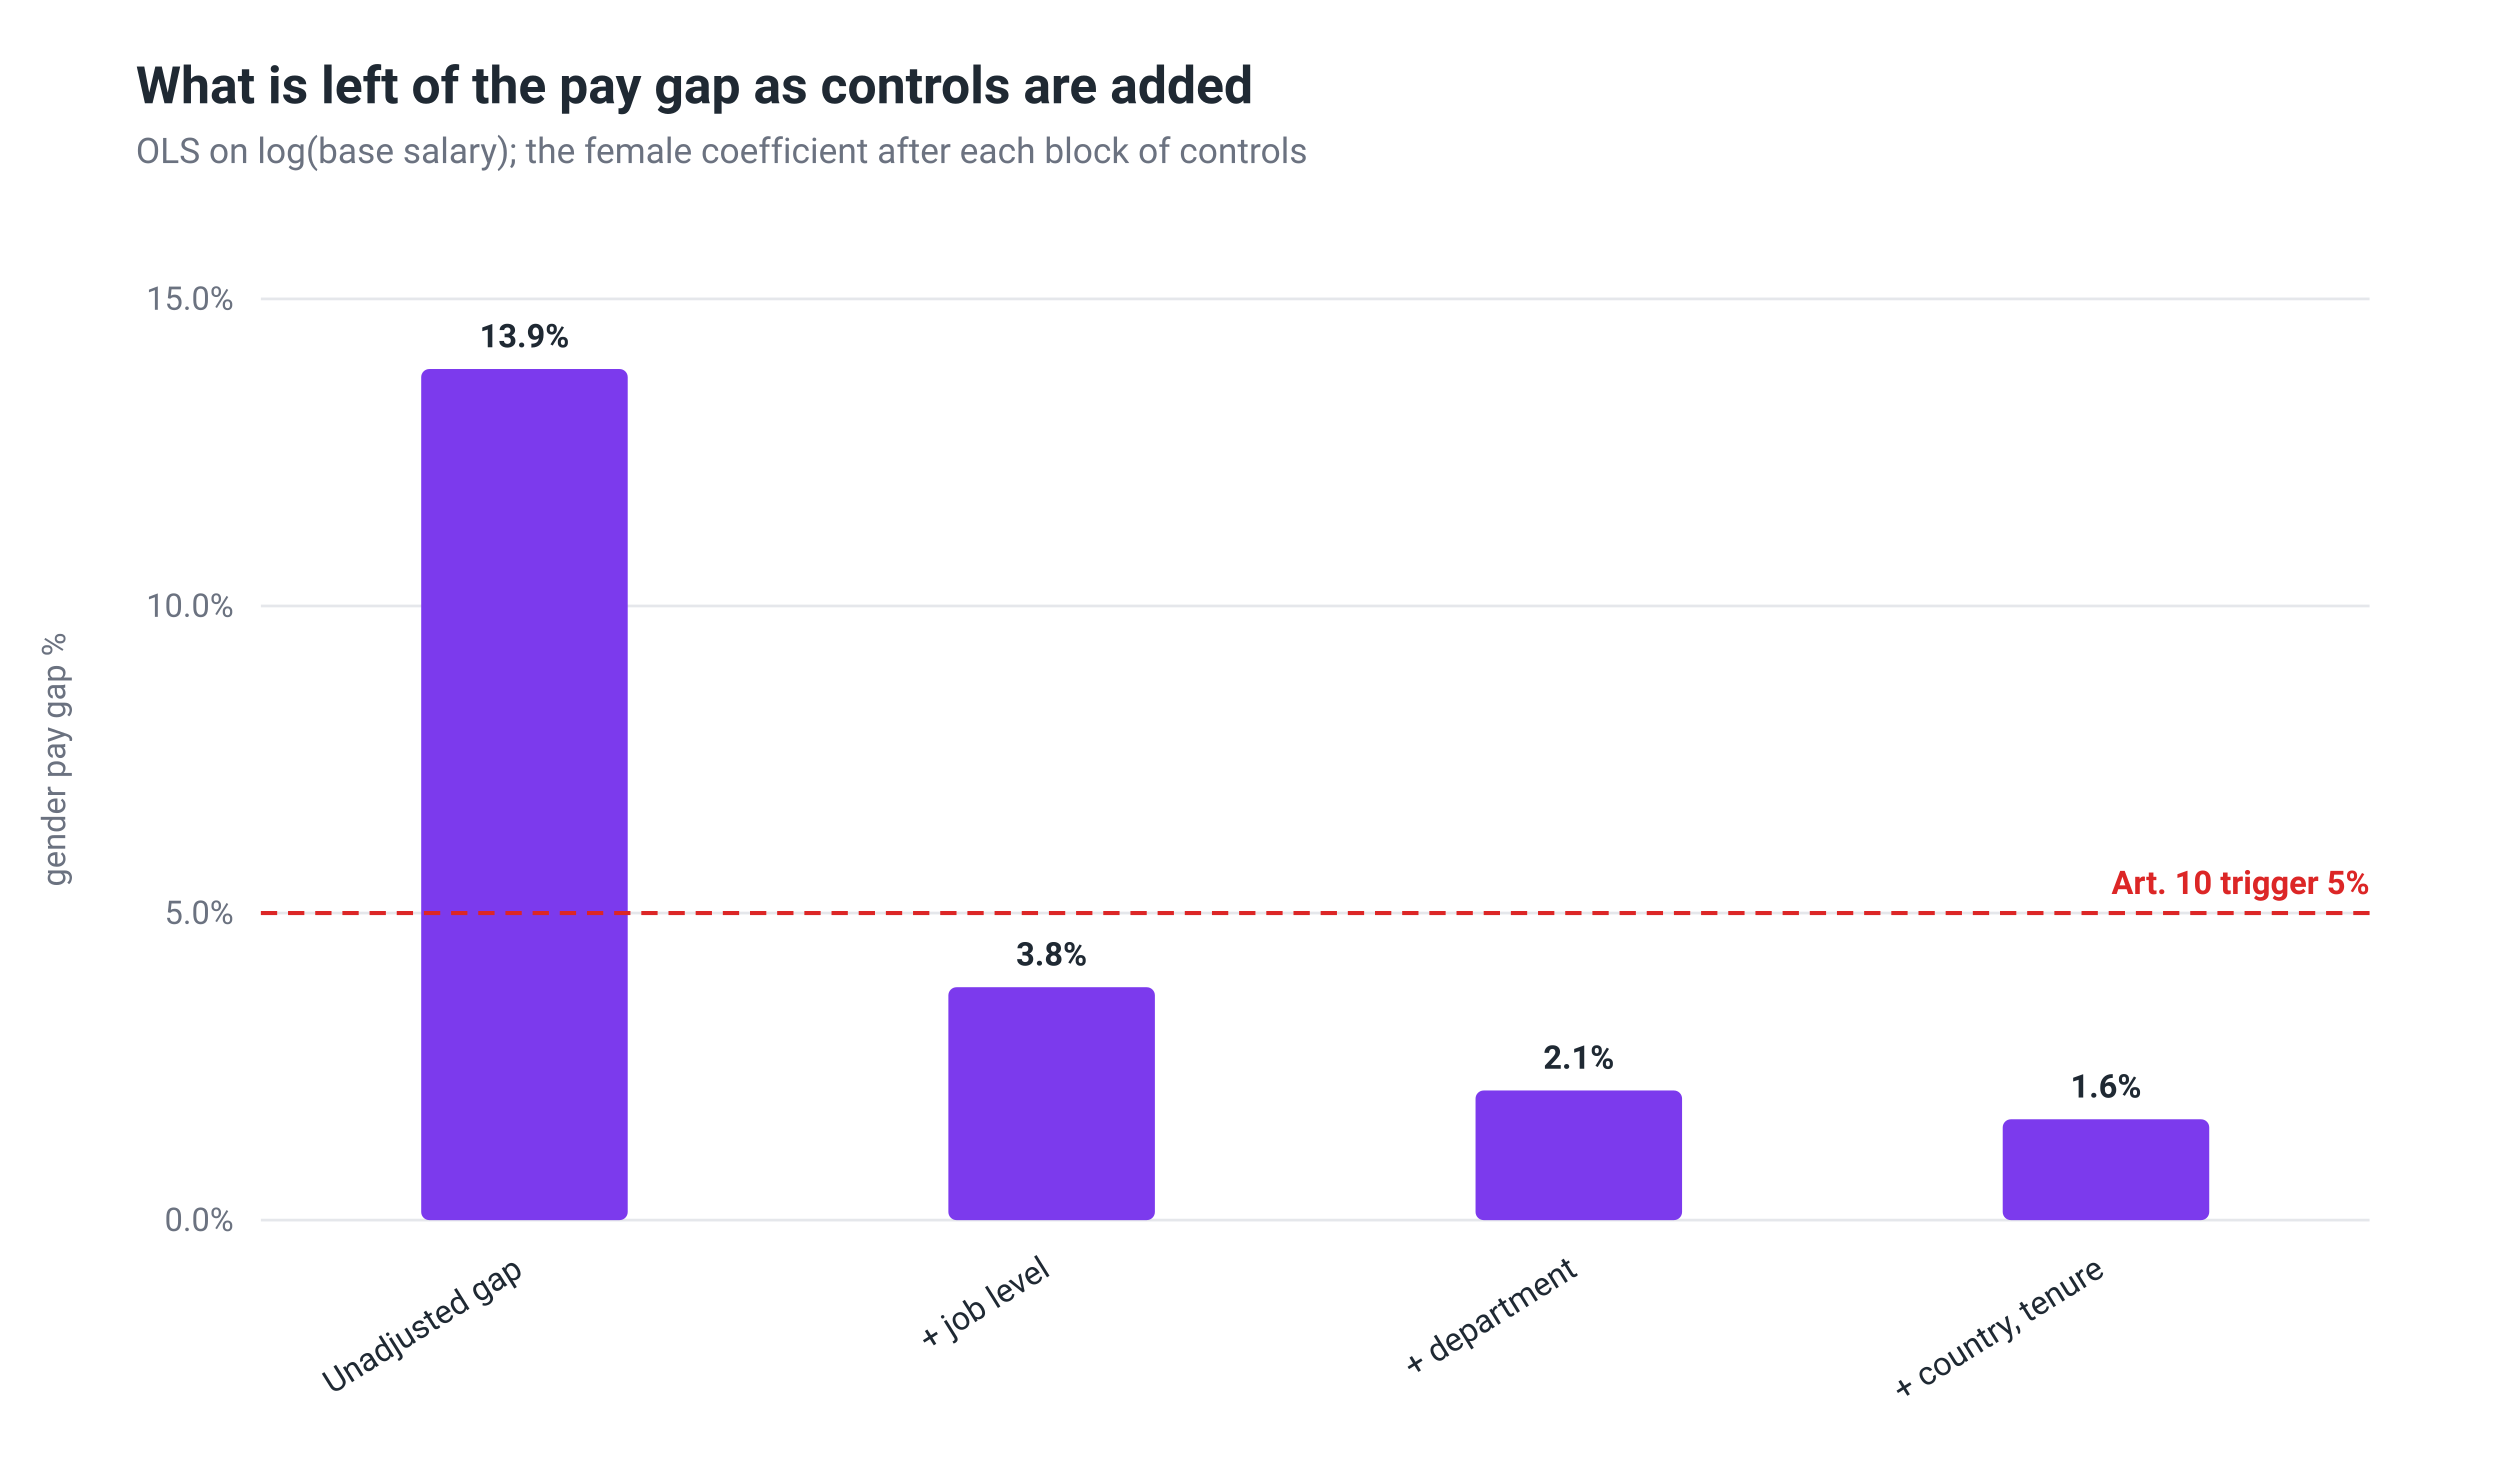
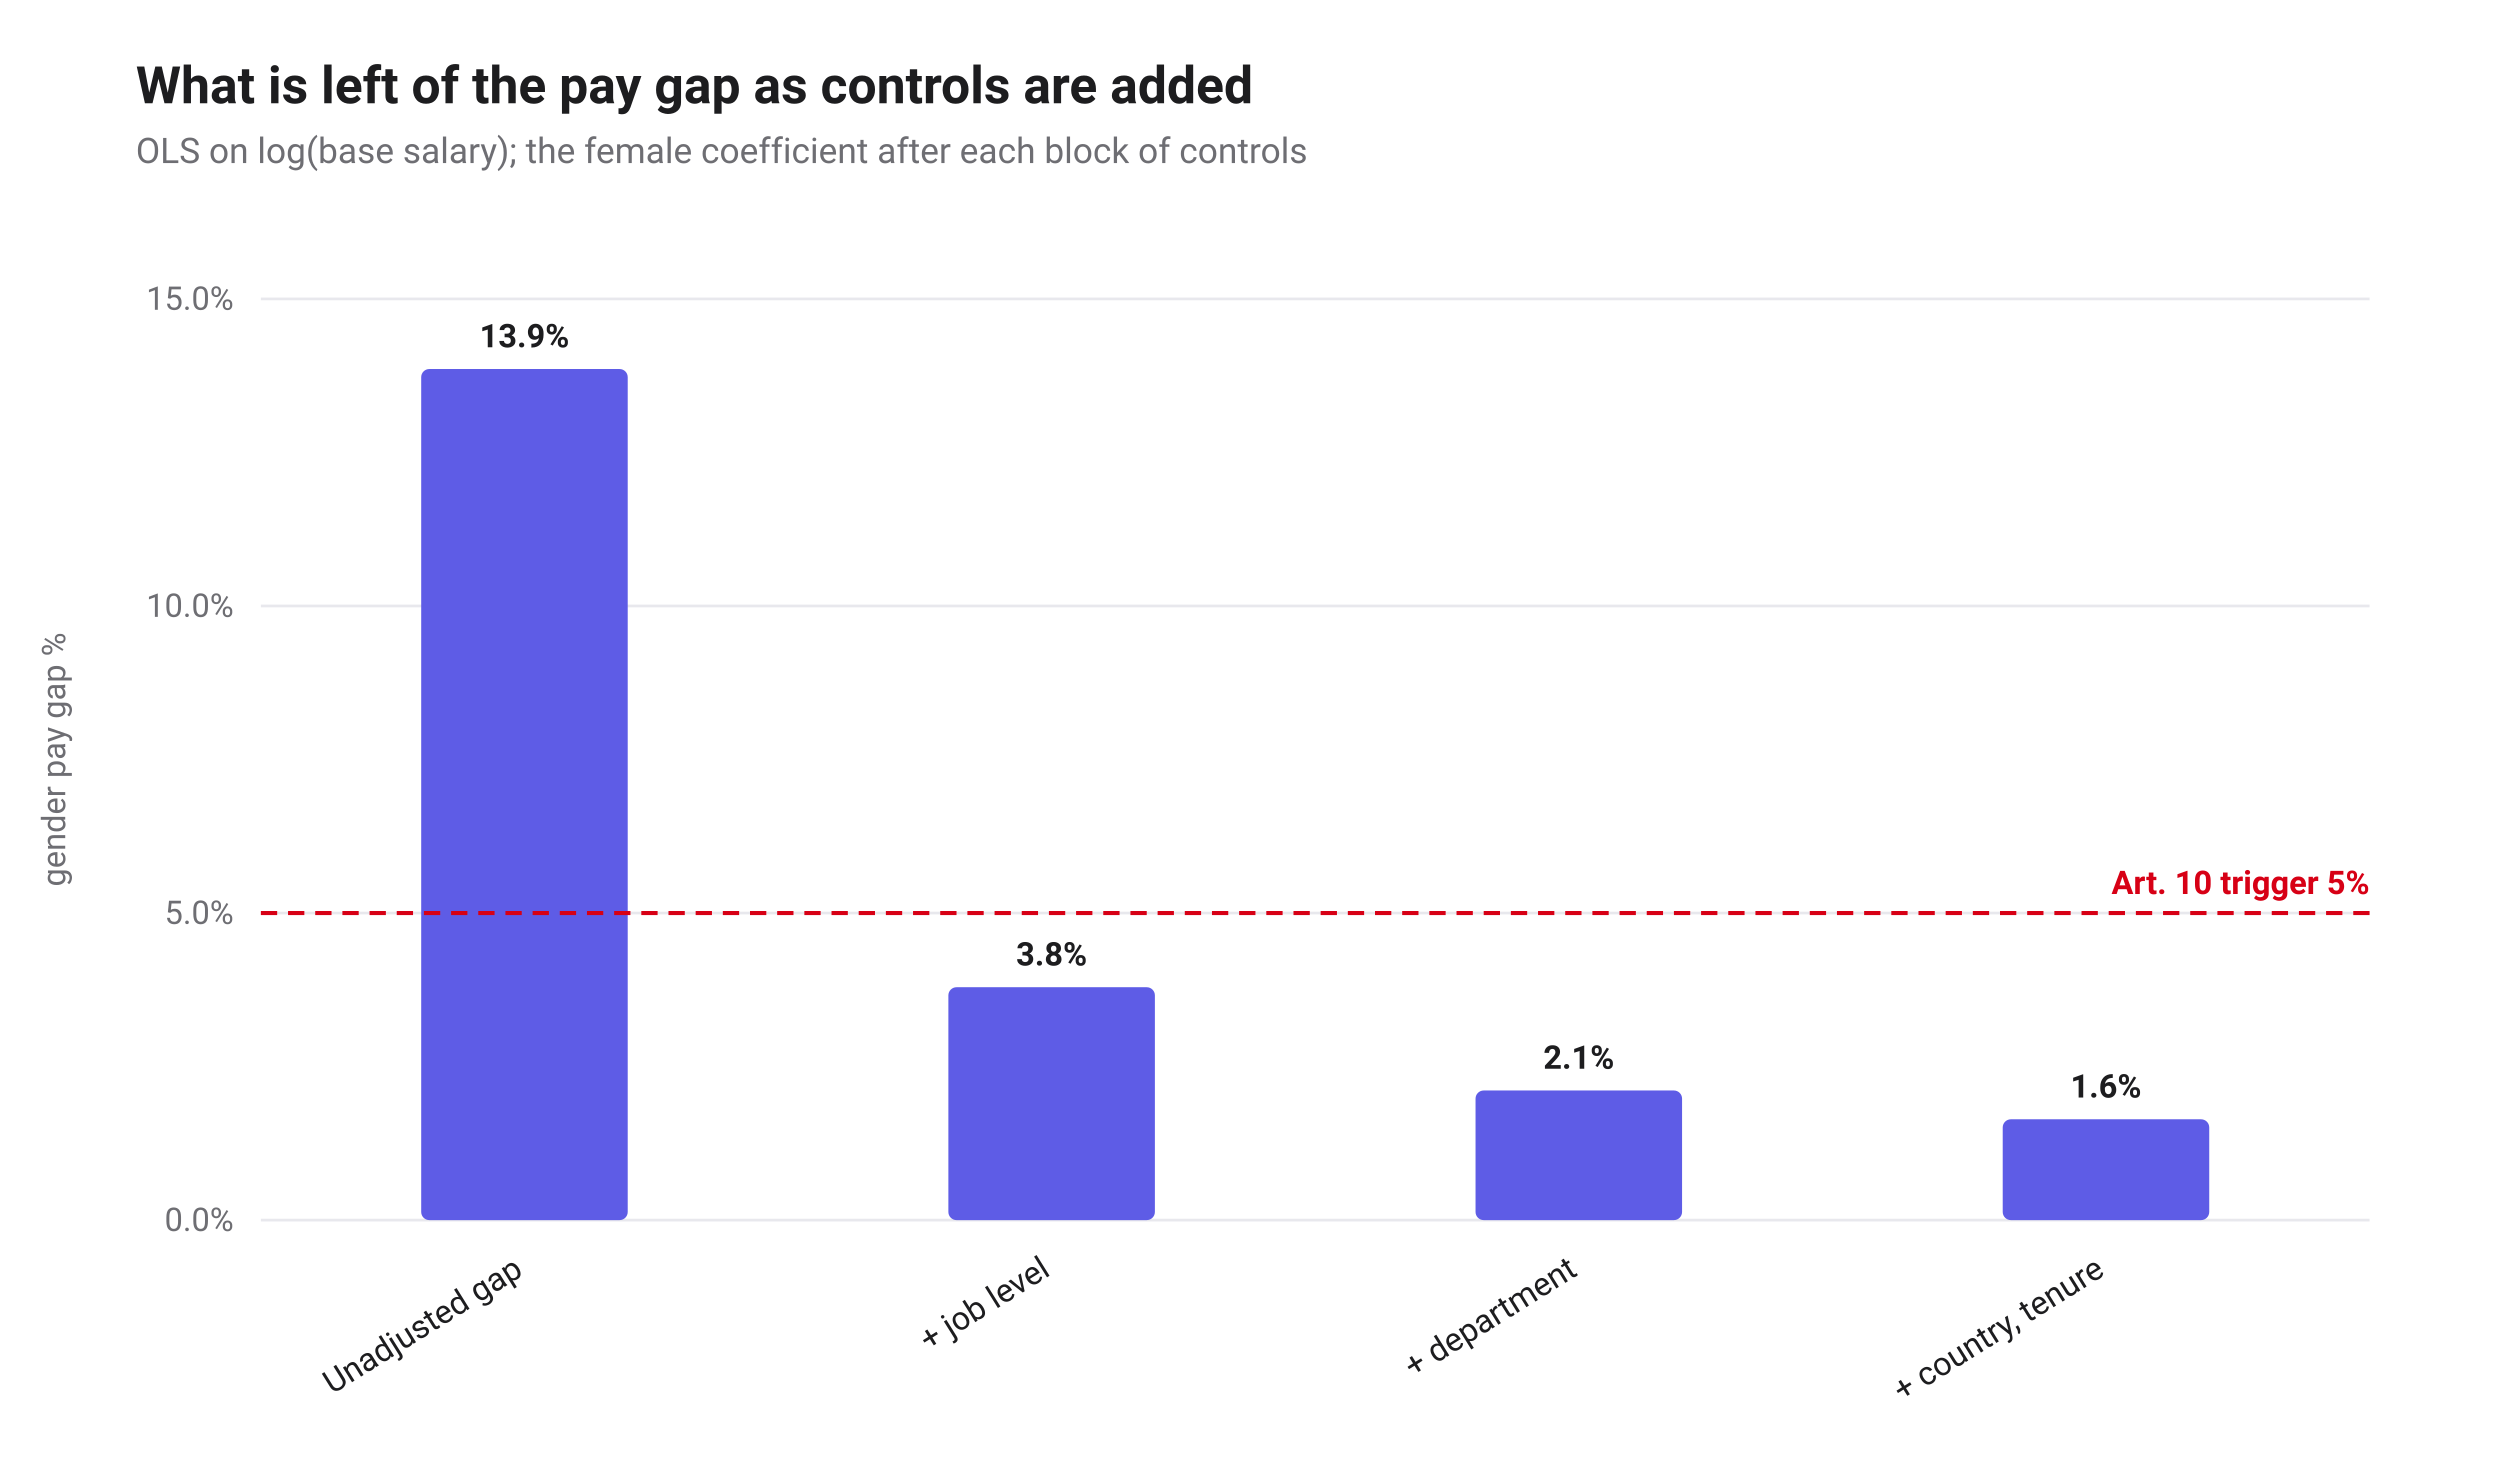
<svg xmlns="http://www.w3.org/2000/svg" viewBox="0 0 920 545" width="920" height="545" role="img">
  <rect width="920" height="545" fill="#ffffff" />
-   <text x="50.0" y="38.0" font-family="-apple-system, BlinkMacSystemFont, 'Segoe UI', Roboto, Helvetica, Arial, sans-serif" font-size="19" fill="#1f2933" text-anchor="start" font-weight="600">What is left of the pay gap as controls are added</text>
-   <text x="50.0" y="60.0" font-family="-apple-system, BlinkMacSystemFont, 'Segoe UI', Roboto, Helvetica, Arial, sans-serif" font-size="13" fill="#6b7280" text-anchor="start" font-weight="normal">OLS on log(base salary); the female coefficient after each block of controls</text>
-   <text x="24.0" y="279.5" font-family="-apple-system, BlinkMacSystemFont, 'Segoe UI', Roboto, Helvetica, Arial, sans-serif" font-size="12" fill="#6b7280" text-anchor="middle" font-weight="normal" transform="rotate(-90 24 279.5)">gender pay gap %</text>
-   <line x1="96" y1="449.0" x2="872" y2="449.0" stroke="#e5e7eb" stroke-width="1" />
-   <text x="86.0" y="453.0" font-family="-apple-system, BlinkMacSystemFont, 'Segoe UI', Roboto, Helvetica, Arial, sans-serif" font-size="12" fill="#6b7280" text-anchor="end" font-weight="normal">0.0%</text>
-   <line x1="96" y1="336.0" x2="872" y2="336.0" stroke="#e5e7eb" stroke-width="1" />
-   <text x="86.0" y="340.0" font-family="-apple-system, BlinkMacSystemFont, 'Segoe UI', Roboto, Helvetica, Arial, sans-serif" font-size="12" fill="#6b7280" text-anchor="end" font-weight="normal">5.0%</text>
-   <line x1="96" y1="223.0" x2="872" y2="223.0" stroke="#e5e7eb" stroke-width="1" />
-   <text x="86.0" y="227.0" font-family="-apple-system, BlinkMacSystemFont, 'Segoe UI', Roboto, Helvetica, Arial, sans-serif" font-size="12" fill="#6b7280" text-anchor="end" font-weight="normal">10.0%</text>
-   <line x1="96" y1="110.0" x2="872" y2="110.0" stroke="#e5e7eb" stroke-width="1" />
-   <text x="86.0" y="114.0" font-family="-apple-system, BlinkMacSystemFont, 'Segoe UI', Roboto, Helvetica, Arial, sans-serif" font-size="12" fill="#6b7280" text-anchor="end" font-weight="normal">15.0%</text>
-   <rect x="155.0" y="135.8" width="76.0" height="313.2" rx="3" fill="#7c3aed" />
-   <text x="193.0" y="127.8" font-family="-apple-system, BlinkMacSystemFont, 'Segoe UI', Roboto, Helvetica, Arial, sans-serif" font-size="12" fill="#1f2933" text-anchor="middle" font-weight="600">13.9%</text>
-   <rect x="349.0" y="363.3" width="76.0" height="85.7" rx="3" fill="#7c3aed" />
-   <text x="387.0" y="355.3" font-family="-apple-system, BlinkMacSystemFont, 'Segoe UI', Roboto, Helvetica, Arial, sans-serif" font-size="12" fill="#1f2933" text-anchor="middle" font-weight="600">3.8%</text>
-   <rect x="543.0" y="401.3" width="76.0" height="47.7" rx="3" fill="#7c3aed" />
-   <text x="581.0" y="393.3" font-family="-apple-system, BlinkMacSystemFont, 'Segoe UI', Roboto, Helvetica, Arial, sans-serif" font-size="12" fill="#1f2933" text-anchor="middle" font-weight="600">2.1%</text>
-   <rect x="737.0" y="411.9" width="76.0" height="37.1" rx="3" fill="#7c3aed" />
-   <text x="775.0" y="403.9" font-family="-apple-system, BlinkMacSystemFont, 'Segoe UI', Roboto, Helvetica, Arial, sans-serif" font-size="12" fill="#1f2933" text-anchor="middle" font-weight="600">1.6%</text>
-   <line x1="96" y1="336.0" x2="872" y2="336.0" stroke="#dc2626" stroke-width="1.5" stroke-dasharray="6 4" />
-   <text x="872.0" y="329.0" font-family="-apple-system, BlinkMacSystemFont, 'Segoe UI', Roboto, Helvetica, Arial, sans-serif" font-size="12" fill="#dc2626" text-anchor="end" font-weight="600">Art. 10 trigger 5%</text>
-   <text x="193.0" y="469.0" font-family="-apple-system, BlinkMacSystemFont, 'Segoe UI', Roboto, Helvetica, Arial, sans-serif" font-size="12" fill="#1f2933" text-anchor="end" font-weight="normal" transform="rotate(-32 193.0 469)">Unadjusted gap</text>
-   <text x="387.0" y="469.0" font-family="-apple-system, BlinkMacSystemFont, 'Segoe UI', Roboto, Helvetica, Arial, sans-serif" font-size="12" fill="#1f2933" text-anchor="end" font-weight="normal" transform="rotate(-32 387.0 469)">+ job level</text>
-   <text x="581.0" y="469.0" font-family="-apple-system, BlinkMacSystemFont, 'Segoe UI', Roboto, Helvetica, Arial, sans-serif" font-size="12" fill="#1f2933" text-anchor="end" font-weight="normal" transform="rotate(-32 581.0 469)">+ department</text>
-   <text x="775.0" y="469.0" font-family="-apple-system, BlinkMacSystemFont, 'Segoe UI', Roboto, Helvetica, Arial, sans-serif" font-size="12" fill="#1f2933" text-anchor="end" font-weight="normal" transform="rotate(-32 775.0 469)">+ country, tenure</text>
+   <text x="50.0" y="38.0" font-family="-apple-system, BlinkMacSystemFont, 'SF Pro Text', 'Segoe UI', Roboto, Helvetica, Arial, sans-serif" font-size="19" fill="#1d1d1f" text-anchor="start" font-weight="600">What is left of the pay gap as controls are added</text>
+   <text x="50.0" y="60.0" font-family="-apple-system, BlinkMacSystemFont, 'SF Pro Text', 'Segoe UI', Roboto, Helvetica, Arial, sans-serif" font-size="13" fill="#6e6e73" text-anchor="start" font-weight="normal">OLS on log(base salary); the female coefficient after each block of controls</text>
+   <text x="24.0" y="279.5" font-family="-apple-system, BlinkMacSystemFont, 'SF Pro Text', 'Segoe UI', Roboto, Helvetica, Arial, sans-serif" font-size="12" fill="#6e6e73" text-anchor="middle" font-weight="normal" transform="rotate(-90 24 279.5)">gender pay gap %</text>
+   <line x1="96" y1="449.0" x2="872" y2="449.0" stroke="#e8e8ed" stroke-width="1" />
+   <text x="86.0" y="453.0" font-family="-apple-system, BlinkMacSystemFont, 'SF Pro Text', 'Segoe UI', Roboto, Helvetica, Arial, sans-serif" font-size="12" fill="#6e6e73" text-anchor="end" font-weight="normal">0.0%</text>
+   <line x1="96" y1="336.0" x2="872" y2="336.0" stroke="#e8e8ed" stroke-width="1" />
+   <text x="86.0" y="340.0" font-family="-apple-system, BlinkMacSystemFont, 'SF Pro Text', 'Segoe UI', Roboto, Helvetica, Arial, sans-serif" font-size="12" fill="#6e6e73" text-anchor="end" font-weight="normal">5.0%</text>
+   <line x1="96" y1="223.0" x2="872" y2="223.0" stroke="#e8e8ed" stroke-width="1" />
+   <text x="86.0" y="227.0" font-family="-apple-system, BlinkMacSystemFont, 'SF Pro Text', 'Segoe UI', Roboto, Helvetica, Arial, sans-serif" font-size="12" fill="#6e6e73" text-anchor="end" font-weight="normal">10.0%</text>
+   <line x1="96" y1="110.0" x2="872" y2="110.0" stroke="#e8e8ed" stroke-width="1" />
+   <text x="86.0" y="114.0" font-family="-apple-system, BlinkMacSystemFont, 'SF Pro Text', 'Segoe UI', Roboto, Helvetica, Arial, sans-serif" font-size="12" fill="#6e6e73" text-anchor="end" font-weight="normal">15.0%</text>
+   <rect x="155.0" y="135.8" width="76.0" height="313.2" rx="3" fill="#5e5ce6" />
+   <text x="193.0" y="127.8" font-family="-apple-system, BlinkMacSystemFont, 'SF Pro Text', 'Segoe UI', Roboto, Helvetica, Arial, sans-serif" font-size="12" fill="#1d1d1f" text-anchor="middle" font-weight="600">13.9%</text>
+   <rect x="349.0" y="363.3" width="76.0" height="85.7" rx="3" fill="#5e5ce6" />
+   <text x="387.0" y="355.3" font-family="-apple-system, BlinkMacSystemFont, 'SF Pro Text', 'Segoe UI', Roboto, Helvetica, Arial, sans-serif" font-size="12" fill="#1d1d1f" text-anchor="middle" font-weight="600">3.8%</text>
+   <rect x="543.0" y="401.3" width="76.0" height="47.7" rx="3" fill="#5e5ce6" />
+   <text x="581.0" y="393.3" font-family="-apple-system, BlinkMacSystemFont, 'SF Pro Text', 'Segoe UI', Roboto, Helvetica, Arial, sans-serif" font-size="12" fill="#1d1d1f" text-anchor="middle" font-weight="600">2.1%</text>
+   <rect x="737.0" y="411.9" width="76.0" height="37.1" rx="3" fill="#5e5ce6" />
+   <text x="775.0" y="403.9" font-family="-apple-system, BlinkMacSystemFont, 'SF Pro Text', 'Segoe UI', Roboto, Helvetica, Arial, sans-serif" font-size="12" fill="#1d1d1f" text-anchor="middle" font-weight="600">1.6%</text>
+   <line x1="96" y1="336.0" x2="872" y2="336.0" stroke="#d70015" stroke-width="1.5" stroke-dasharray="6 4" />
+   <text x="872.0" y="329.0" font-family="-apple-system, BlinkMacSystemFont, 'SF Pro Text', 'Segoe UI', Roboto, Helvetica, Arial, sans-serif" font-size="12" fill="#d70015" text-anchor="end" font-weight="600">Art. 10 trigger 5%</text>
+   <text x="193.0" y="469.0" font-family="-apple-system, BlinkMacSystemFont, 'SF Pro Text', 'Segoe UI', Roboto, Helvetica, Arial, sans-serif" font-size="12" fill="#1d1d1f" text-anchor="end" font-weight="normal" transform="rotate(-32 193.0 469)">Unadjusted gap</text>
+   <text x="387.0" y="469.0" font-family="-apple-system, BlinkMacSystemFont, 'SF Pro Text', 'Segoe UI', Roboto, Helvetica, Arial, sans-serif" font-size="12" fill="#1d1d1f" text-anchor="end" font-weight="normal" transform="rotate(-32 387.0 469)">+ job level</text>
+   <text x="581.0" y="469.0" font-family="-apple-system, BlinkMacSystemFont, 'SF Pro Text', 'Segoe UI', Roboto, Helvetica, Arial, sans-serif" font-size="12" fill="#1d1d1f" text-anchor="end" font-weight="normal" transform="rotate(-32 581.0 469)">+ department</text>
+   <text x="775.0" y="469.0" font-family="-apple-system, BlinkMacSystemFont, 'SF Pro Text', 'Segoe UI', Roboto, Helvetica, Arial, sans-serif" font-size="12" fill="#1d1d1f" text-anchor="end" font-weight="normal" transform="rotate(-32 775.0 469)">+ country, tenure</text>
</svg>
